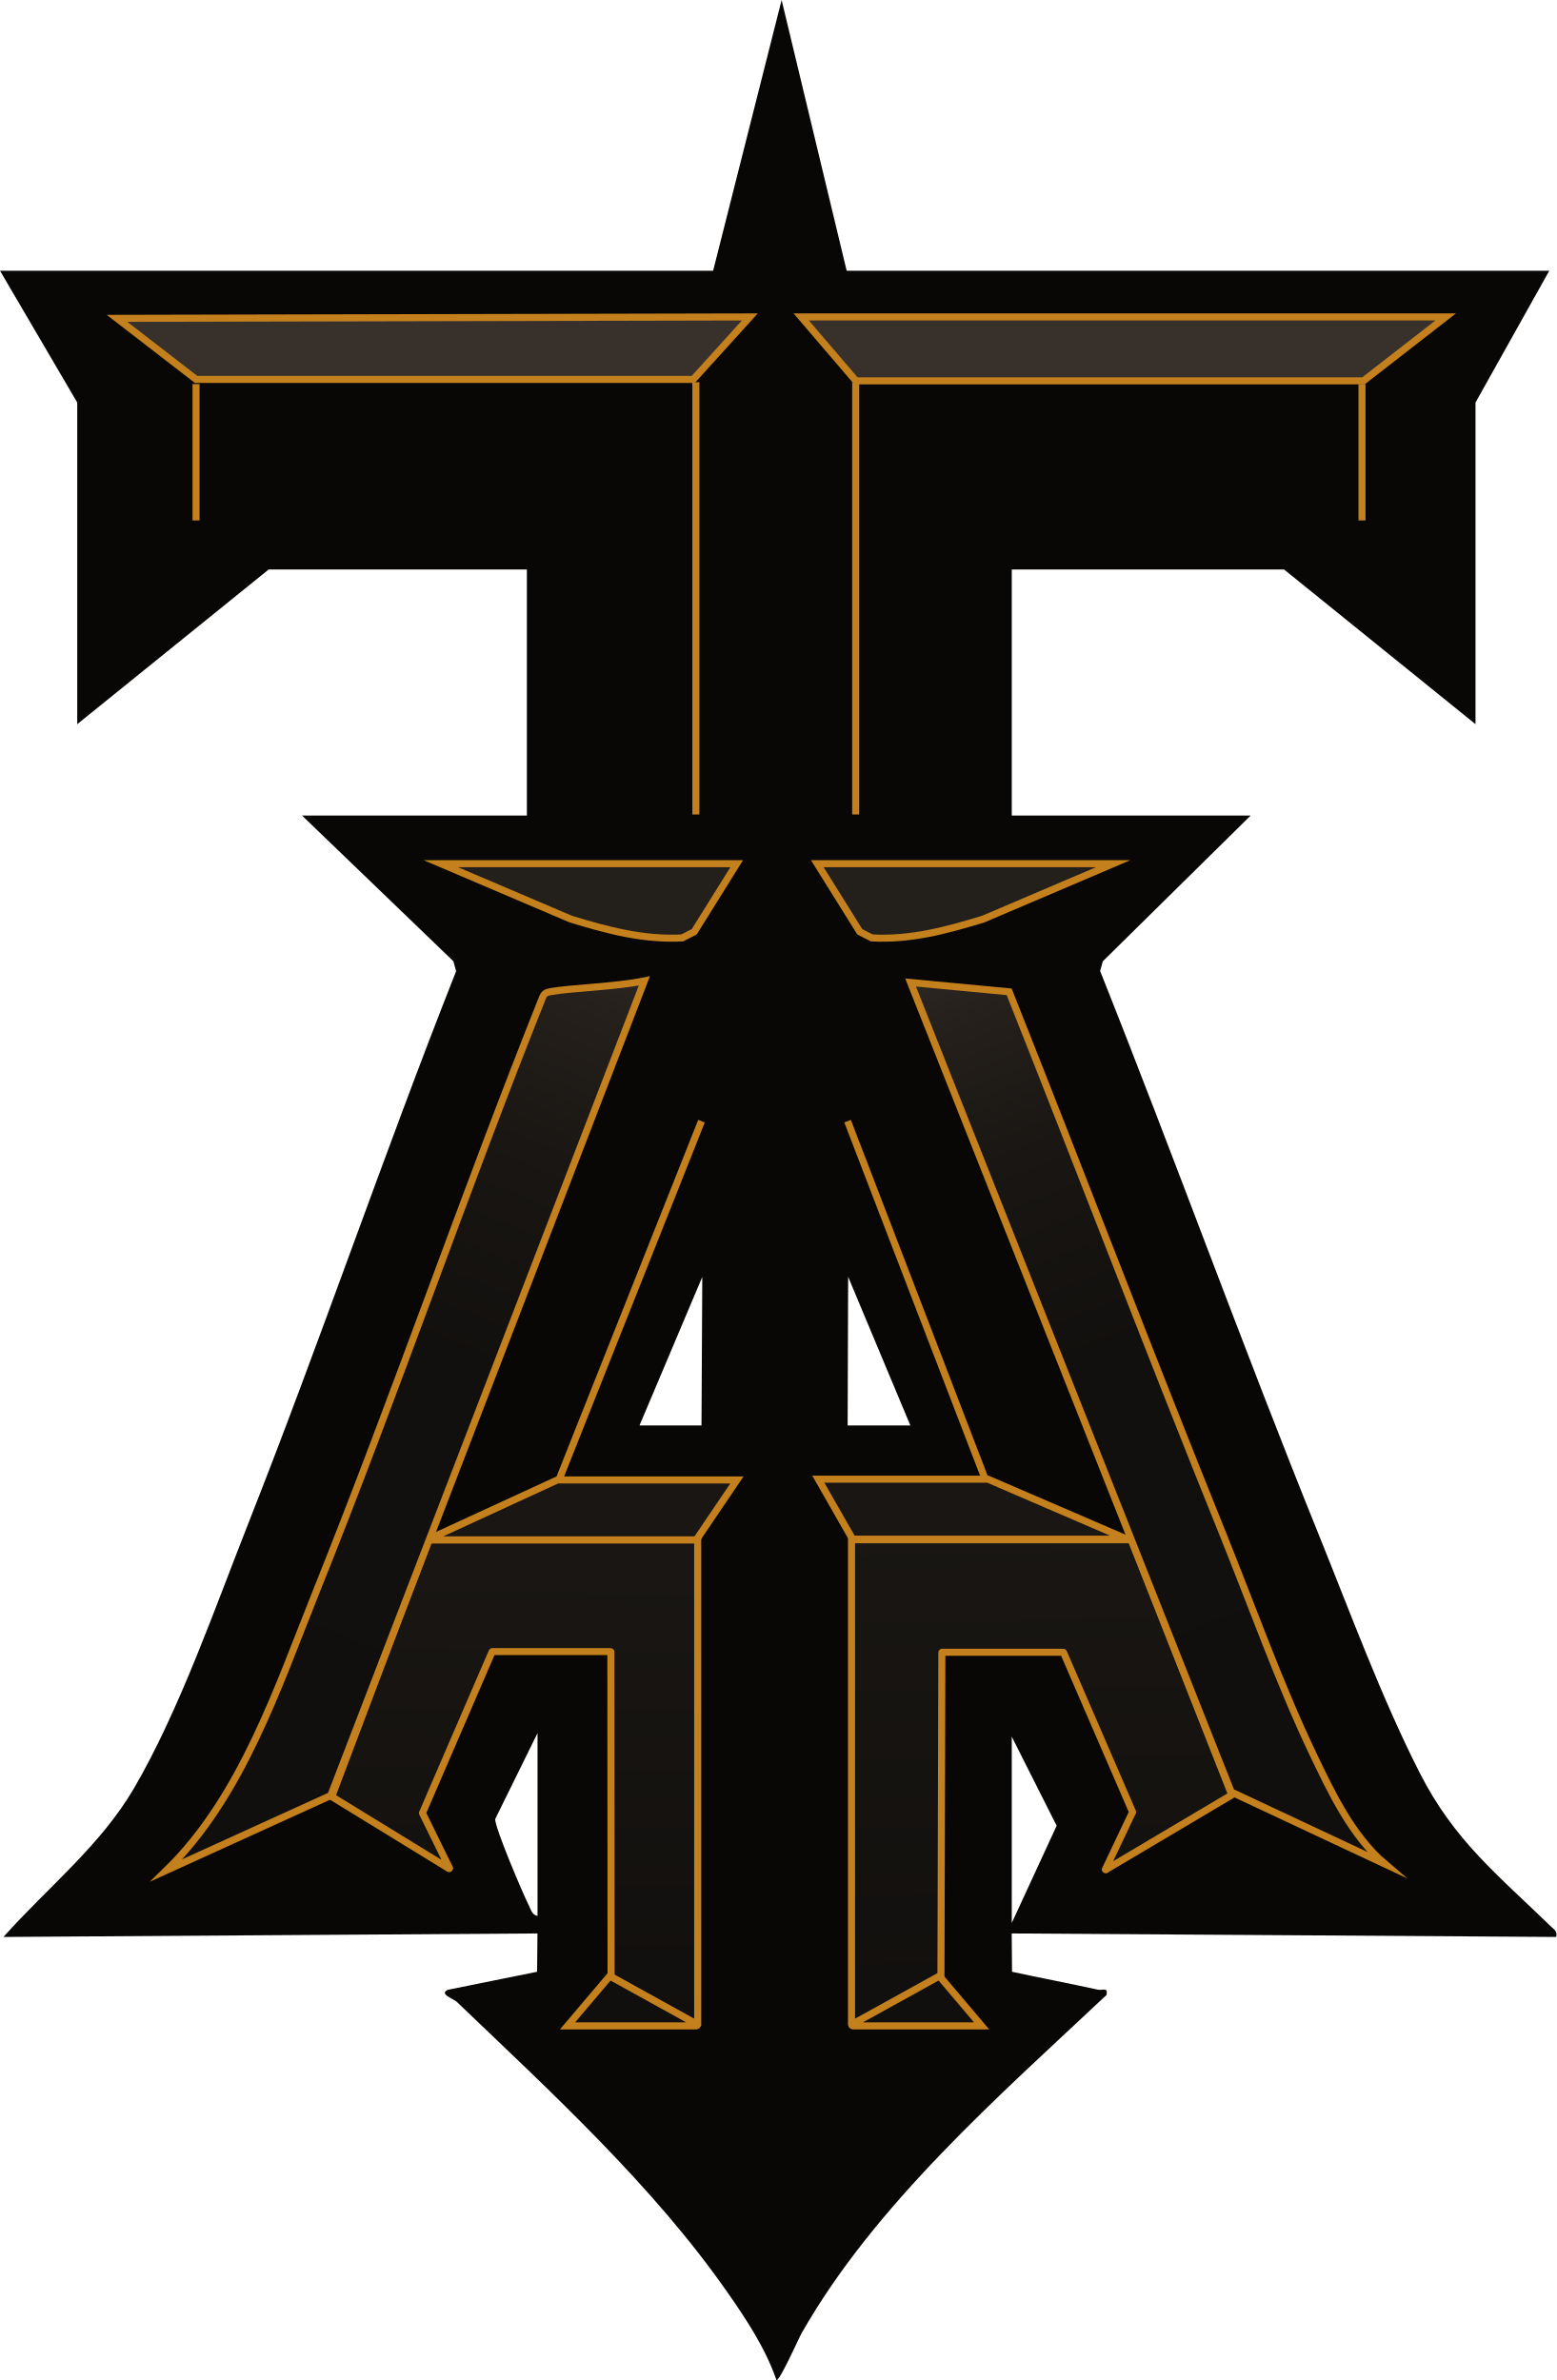
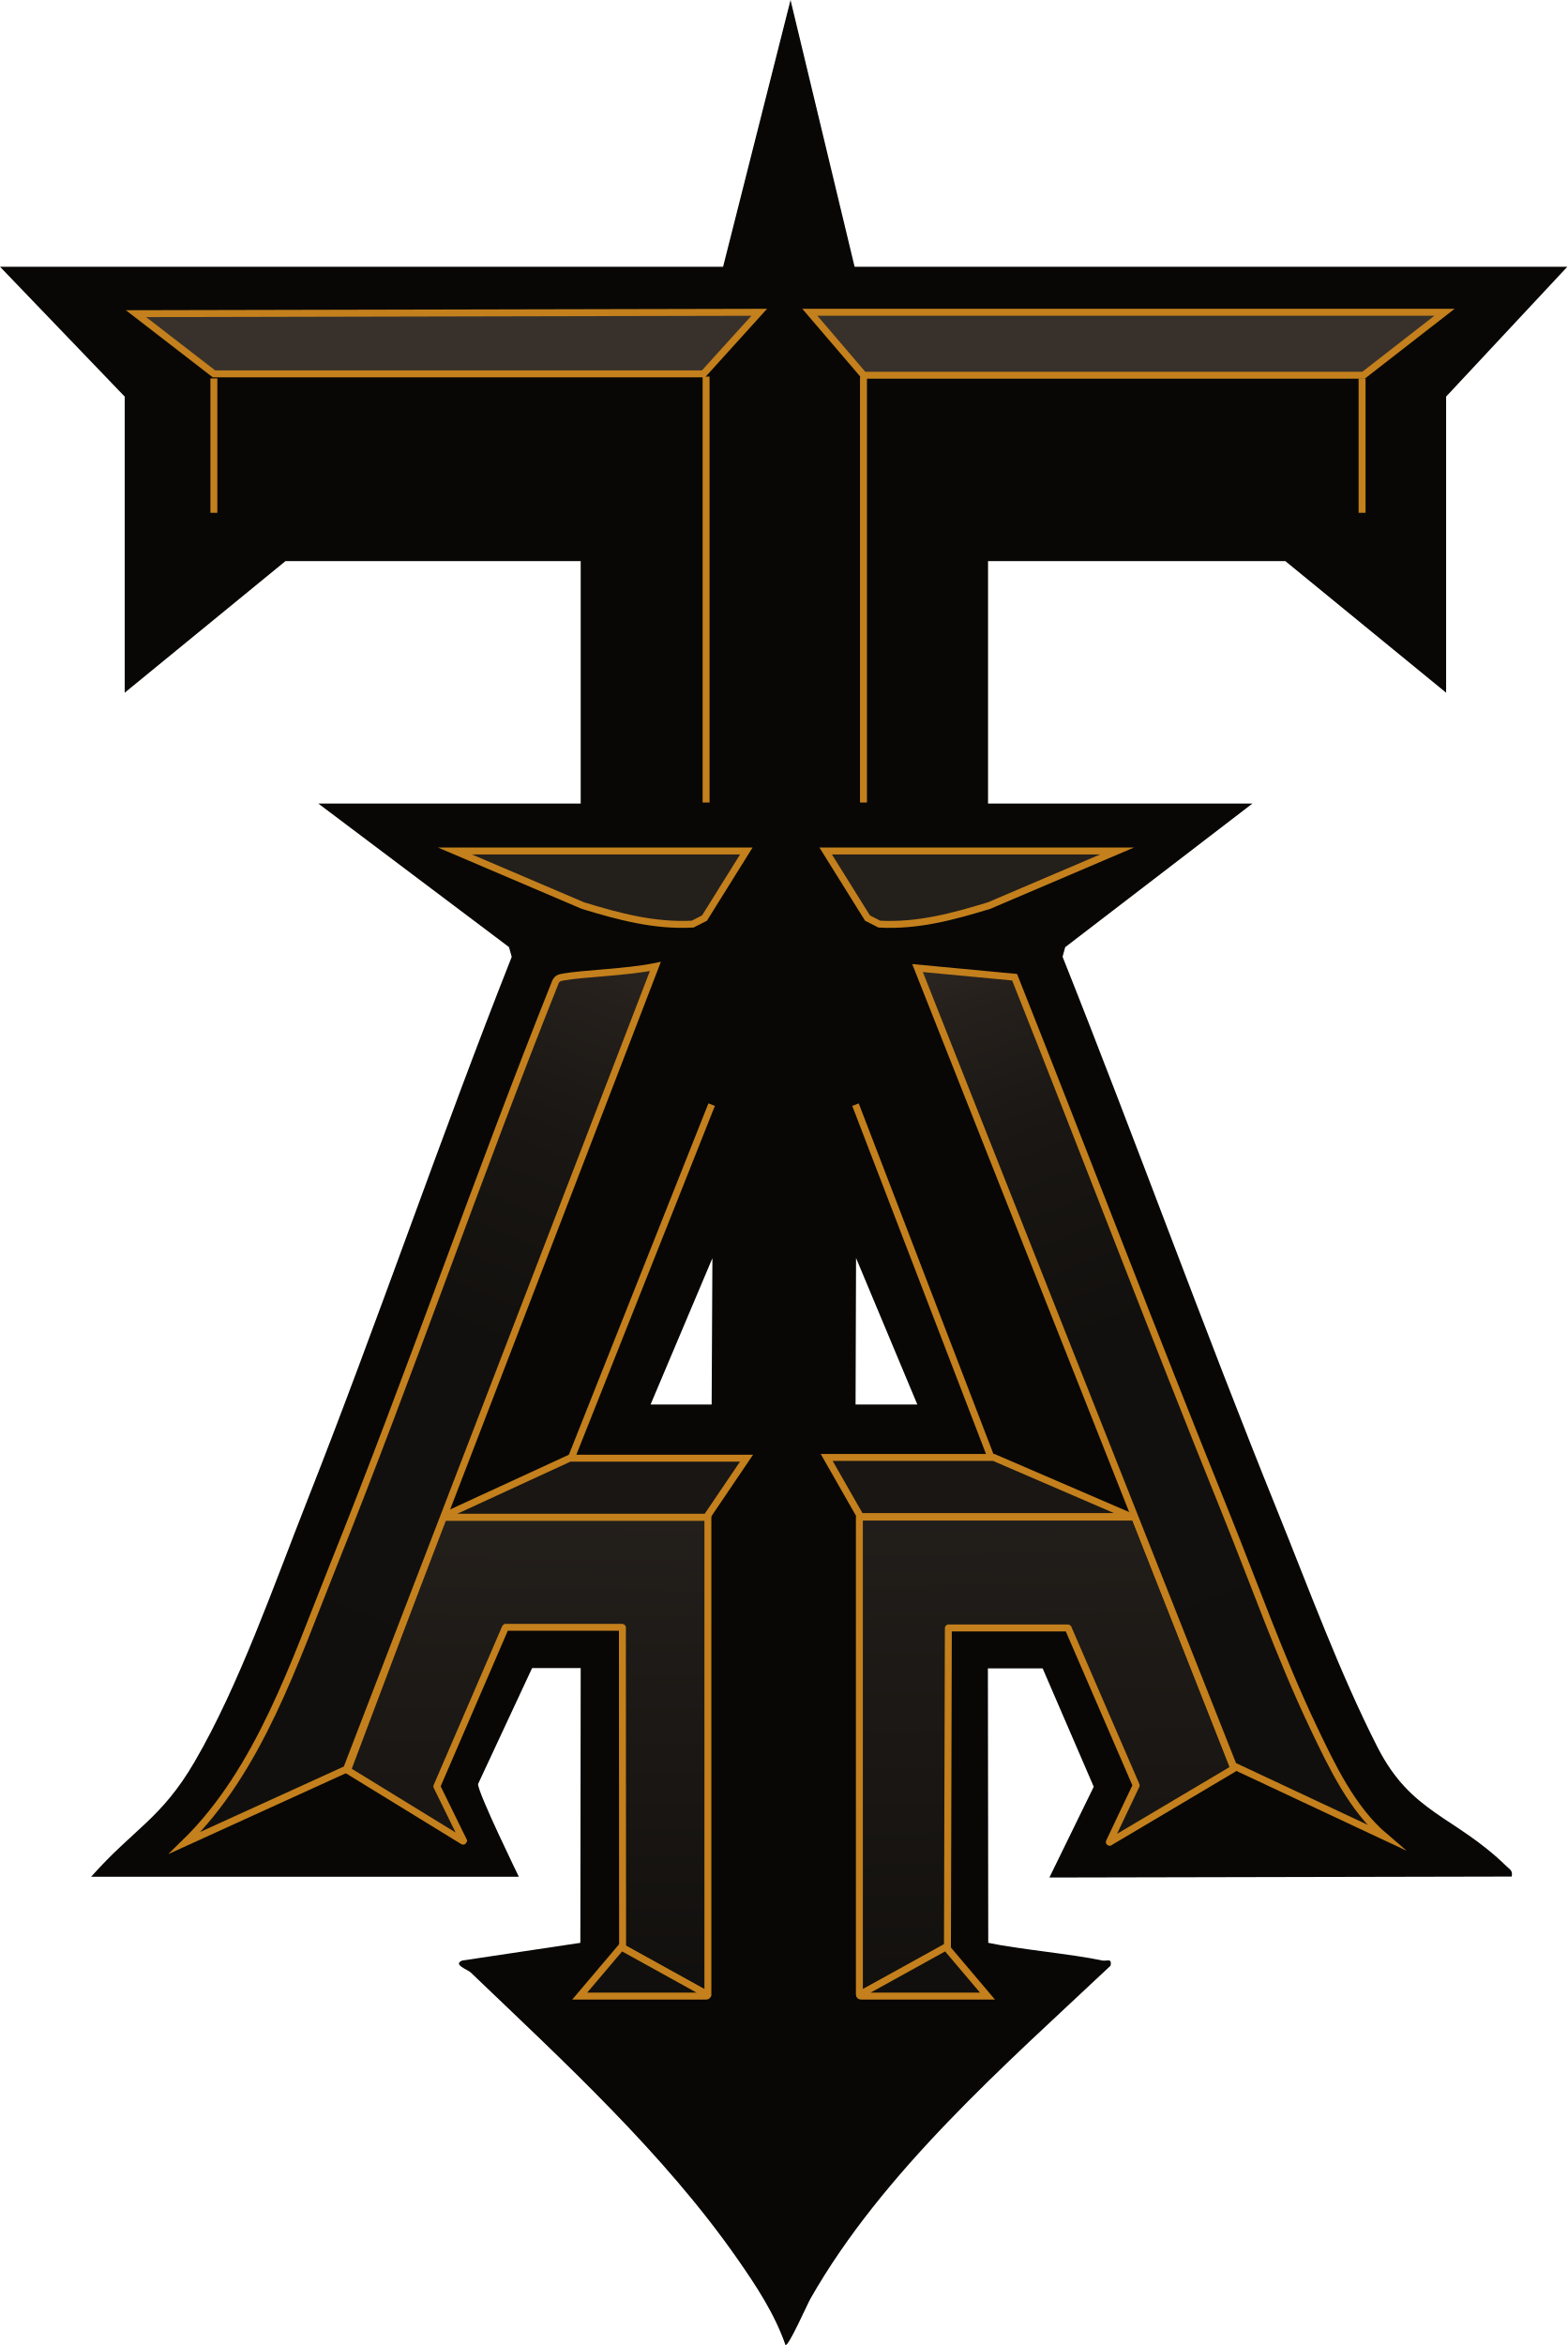
- <svg xmlns="http://www.w3.org/2000/svg" xmlns:xlink="http://www.w3.org/1999/xlink" id="b" viewBox="0 0 220.89 337.85">
+ <svg xmlns="http://www.w3.org/2000/svg" xmlns:xlink="http://www.w3.org/1999/xlink" id="b" viewBox="0 0 225.85 337.85">
  <defs>
-     <linearGradient id="d" x1="148.18" y1="292.85" x2="145.29" y2="118.9" gradientUnits="userSpaceOnUse">
+     <linearGradient id="d" x1="151.18" y1="292.85" x2="148.29" y2="118.9" gradientUnits="userSpaceOnUse">
      <stop offset="0" stop-color="#110f0d" />
-       <stop offset="1" stop-color="#231f1b" />
+       <stop offset="1" stop-color="#38312b" />
    </linearGradient>
-     <linearGradient id="e" x1="72.87" y1="288.33" x2="74.42" y2="138.89" xlink:href="#d" />
-     <linearGradient id="f" x1="188.45" y1="267.78" x2="133.39" y2="126.17" gradientUnits="userSpaceOnUse">
+     <linearGradient id="e" x1="75.87" y1="288.33" x2="77.42" y2="138.89" xlink:href="#d" />
+     <linearGradient id="f" x1="191.45" y1="267.78" x2="136.39" y2="126.17" gradientUnits="userSpaceOnUse">
      <stop offset="0" stop-color="#110f0d" />
      <stop offset=".54" stop-color="#12100e" />
      <stop offset=".74" stop-color="#191613" />
      <stop offset=".88" stop-color="#25201c" />
      <stop offset=".99" stop-color="#362f29" />
      <stop offset="1" stop-color="#38312b" />
    </linearGradient>
-     <linearGradient id="g" x1="30.92" y1="270.88" x2="90.4" y2="124.9" xlink:href="#f" />
+     <linearGradient id="g" x1="33.92" y1="270.88" x2="93.4" y2="124.9" xlink:href="#f" />
  </defs>
  <g id="c">
-     <path d="M101.2,38.43L110.92,0l9.23,38.43h99.71l-10.47,18.71v45.66l-27.17-21.96h-38.64v34.93h33.9l-20.98,20.69-.38,1.38c10.57,26.51,20.26,53.39,30.96,79.85,4.5,11.13,8.98,23.34,14.4,33.99,4.92,9.66,11.11,14.49,18.61,21.79.49.47.94.65.75,1.49l-77.27-.5.05,5.44c4.05.88,8.13,1.65,12.18,2.54.69.15,1.45-.43,1.23.75-15.2,14.3-32.86,29.69-43.27,48.01-.43.76-3.17,6.95-3.58,6.64-1.56-4.48-4.19-8.48-6.88-12.34-10.61-15.24-25.11-28.53-38.49-41.34-.44-.42-2.63-1.13-1.21-1.71l12.62-2.55.05-5.44-75.78.5c6.23-7,13.75-12.93,18.53-21.12,6.41-10.97,11.52-25.68,16.24-37.64,10.24-25.95,19.21-52.4,29.47-78.34l-.39-1.41-21.48-20.68h31.91v-34.93h-36.64l-27.17,21.96v-45.66L0,38.43h101.2ZM99.55,202.36l.11-21.09-8.91,21.08h8.8ZM120.36,181.27l-.07,21.08h8.9l-8.82-21.08ZM76.28,271.97v-25.95l-6.01,12.21c-.04,1.24,3.93,10.58,4.77,12.24.3.58.46,1.38,1.24,1.5ZM143.58,246.52v26.45l6.37-13.8-6.37-12.64Z" style="fill:#080706;" />
-     <path d="M160.54,218.59l14.25,36.18s0,.03-.01.04l-17.88,10.61s-.06-.01-.04-.04l3.86-8.14s0-.02,0-.03l-9.8-22.65s-.02-.02-.03-.02h-17.2s-.03.01-.03.03l-.13,46.03s0,.02-.02.03l-12.62,6.78s-.05,0-.05-.03v-68.78s.01-.03.03-.03h39.63s.02,0,.03.02Z" style="fill:url(#d); stroke:#c4801c; stroke-miterlimit:10;" />
-     <path d="M99.01,218.62v68.75s-.04.05-.07.04l-12.2-6.77s-.02-.02-.02-.04l-.03-46.11s-.02-.04-.04-.04h-16.78s-.03.01-.04.03l-9.87,22.87s0,.03,0,.04l3.83,7.81s-.03.08-.06.06l-16.62-10.2s-.03-.03-.02-.05l13.72-36.39s.02-.03.04-.03h38.11s.04.02.04.04Z" style="fill:url(#e); stroke:#c4801c; stroke-miterlimit:10;" />
-     <path d="M143.21,140.79c10.16,25.57,19.99,51.39,30.3,76.91,4.1,10.15,8.08,21.36,12.75,31.15,2.65,5.56,5.57,11.75,10.3,15.77l-21.84-10.24-45.5-114.91,13.99,1.32Z" style="fill:url(#f); stroke:#c4801c; stroke-miterlimit:10;" />
-     <path d="M91.44,139.24l-44.5,115.64-23.3,10.61c10.7-10.44,15.81-26.05,21.32-39.78,11.18-27.85,20.92-56.31,32.06-84.18.25-.61.66-.68,1.22-.78,2.73-.49,9.2-.68,13.2-1.51Z" style="fill:url(#g); stroke:#c4801c; stroke-miterlimit:10;" />
-     <path d="M80.54,287.58l5.99-7.07,12.35,6.83c.12.06.07.24-.06.24h-18.28Z" style="fill:#110f0d; stroke:#c4801c; stroke-miterlimit:10;" />
-     <path d="M139.3,287.58l-5.99-7.07-12.35,6.83c-.12.06-.07.24.06.24h18.28Z" style="fill:#110f0d; stroke:#c4801c; stroke-miterlimit:10;" />
-     <path d="M79.11,210.08h25.47l-5.76,8.51h-37.57c-.15,0-.19-.2-.06-.26l17.91-8.25Z" style="fill:#191613; stroke:#c4801c; stroke-miterlimit:10;" />
-     <path d="M140.2,209.98h-24.07s4.86,8.51,4.86,8.51h38.53c.09,0,.12-.13.03-.17l-19.34-8.34Z" style="fill:#191613; stroke:#c4801c; stroke-miterlimit:10;" />
-     <path d="M96.81,133.14c-5.51.29-10.59-1.08-15.81-2.67l-18.45-7.87h42l-6.03,9.67-1.71.87Z" style="fill:#231f1b; stroke:#c4801c; stroke-miterlimit:10;" />
-     <path d="M122.01,132.27l-6.03-9.67h42s-18.45,7.87-18.45,7.87c-5.22,1.59-10.29,2.97-15.81,2.67l-1.71-.87Z" style="fill:#231f1b; stroke:#c4801c; stroke-miterlimit:10;" />
-     <polygon points="16.6 45.19 27.83 53.86 98.38 53.86 106.41 44.99 16.6 45.19" style="fill:#38312b; isolation:isolate; stroke:#c4801c; stroke-miterlimit:10;" />
-     <polygon points="113.7 44.99 121.46 54.06 193.49 54.06 205.16 44.99 113.7 44.99" style="fill:#38312b; isolation:isolate; stroke:#c4801c; stroke-miterlimit:10;" />
-     <line x1="193.28" y1="54.52" x2="193.28" y2="73.88" style="fill:none; stroke:#c4801c; stroke-miterlimit:10;" />
-     <line x1="121.43" y1="54.26" x2="121.43" y2="115.62" style="fill:none; stroke:#c4801c; stroke-miterlimit:10;" />
-     <line x1="98.75" y1="54.26" x2="98.75" y2="115.62" style="fill:none; stroke:#c4801c; stroke-miterlimit:10;" />
-     <line x1="99.55" y1="159.15" x2="79.26" y2="210.23" style="fill:none; stroke:#c4801c; stroke-miterlimit:10;" />
-     <line x1="120.28" y1="159.15" x2="139.77" y2="209.87" style="fill:none; stroke:#c4801c; stroke-miterlimit:10;" />
-     <line x1="27.82" y1="54.52" x2="27.82" y2="73.88" style="fill:none; stroke:#c4801c; stroke-miterlimit:10;" />
+     <path d="M102.55,202.36l.11-21.09-8.91,21.08h8.8ZM123.36,181.27l-.07,21.08h8.9l-8.82-21.08ZM142.43,279.91c4.05.88,12.33,1.65,16.38,2.54.69.15,1.45-.43,1.23.75-15.2,14.3-32.86,29.69-43.27,48.01-.43.76-3.17,6.95-3.58,6.64-1.56-4.48-4.19-8.48-6.88-12.34-10.61-15.24-25.11-28.53-38.49-41.34-.44-.42-2.63-1.13-1.21-1.71l17.02-2.55.05-39.59h-7l-7.79,16.71c-.04,1.24,5.88,13.36,5.88,13.36H13.13c6.23-7,10.12-8.36,14.9-16.55,6.41-10.97,11.52-25.68,16.24-37.64,10.24-25.95,19.21-52.4,29.47-78.34l-.39-1.41-27.48-20.68h37.81v-34.93h-42.54l-23.17,18.96v-42.66L0,38.43h104.2L113.92,0l9.23,38.43h102.71l-17.47,18.71v42.66l-23.17-18.96h-42.84v34.93h38.1l-26.98,20.69-.38,1.38c10.57,26.51,20.26,53.39,30.96,79.85,4.5,11.13,8.98,23.34,14.4,33.99,4.92,9.66,11.11,9.89,18.61,17.19.49.47.94.65.75,1.49l-66.62.14,6.39-13.08-7.36-17.05h-7.89l.05,39.53Z" style="fill:#080706;" />
+     <path d="M163.54,218.59l14.25,36.18s0,.03-.01.04l-17.88,10.61s-.06-.01-.04-.04l3.86-8.14s0-.02,0-.03l-9.8-22.65s-.02-.02-.03-.02h-17.2s-.03.01-.03.03l-.13,46.03s0,.02-.02.03l-12.62,6.78s-.05,0-.05-.03v-68.78s.01-.03.03-.03h39.63s.02,0,.03.02Z" style="fill:url(#d); stroke:#c4801c; stroke-miterlimit:10;" />
+     <path d="M102.01,218.62v68.75s-.04.05-.07.04l-12.2-6.77s-.02-.02-.02-.04l-.03-46.11s-.02-.04-.04-.04h-16.78s-.03.01-.04.03l-9.87,22.87s0,.03,0,.04l3.83,7.81s-.03.08-.06.06l-16.62-10.2s-.03-.03-.02-.05l13.72-36.39s.02-.03.04-.03h38.11s.04.02.04.04Z" style="fill:url(#e); stroke:#c4801c; stroke-miterlimit:10;" />
+     <path d="M146.21,140.79c10.16,25.57,19.99,51.39,30.3,76.91,4.1,10.15,8.08,21.36,12.75,31.15,2.65,5.56,5.57,11.75,10.3,15.77l-21.84-10.24-45.5-114.91,13.99,1.32Z" style="fill:url(#f); stroke:#c4801c; stroke-miterlimit:10;" />
+     <path d="M94.44,139.24l-44.5,115.64-23.3,10.61c10.7-10.44,15.81-26.05,21.32-39.78,11.18-27.85,20.92-56.31,32.06-84.18.25-.61.66-.68,1.22-.78,2.73-.49,9.2-.68,13.2-1.51Z" style="fill:url(#g); stroke:#c4801c; stroke-miterlimit:10;" />
+     <path d="M83.54,287.58l5.99-7.07,12.35,6.83c.12.06.07.24-.06.24h-18.28Z" style="fill:#110f0d; stroke:#c4801c; stroke-miterlimit:10;" />
+     <path d="M142.3,287.58l-5.99-7.07-12.35,6.83c-.12.06-.07.24.06.24h18.28Z" style="fill:#110f0d; stroke:#c4801c; stroke-miterlimit:10;" />
+     <path d="M82.11,210.08h25.47l-5.76,8.51h-37.57c-.15,0-.19-.2-.06-.26l17.91-8.25Z" style="fill:#191613; stroke:#c4801c; stroke-miterlimit:10;" />
+     <path d="M143.2,209.98h-24.07s4.86,8.51,4.86,8.51h38.53c.09,0,.12-.13.03-.17l-19.34-8.34Z" style="fill:#191613; stroke:#c4801c; stroke-miterlimit:10;" />
+     <path d="M99.81,133.14c-5.51.29-10.59-1.08-15.81-2.67l-18.45-7.87h42l-6.03,9.67-1.71.87Z" style="fill:#231f1b; stroke:#c4801c; stroke-miterlimit:10;" />
+     <path d="M125.01,132.27l-6.03-9.67h42s-18.45,7.87-18.45,7.87c-5.22,1.59-10.29,2.97-15.81,2.67l-1.71-.87Z" style="fill:#231f1b; stroke:#c4801c; stroke-miterlimit:10;" />
+     <polygon points="19.6 45.19 30.83 53.86 101.38 53.86 109.41 44.99 19.6 45.19" style="fill:#38312b; isolation:isolate; stroke:#c4801c; stroke-miterlimit:10;" />
+     <polygon points="116.7 44.99 124.46 54.06 196.49 54.06 208.16 44.99 116.7 44.99" style="fill:#38312b; isolation:isolate; stroke:#c4801c; stroke-miterlimit:10;" />
+     <line x1="196.28" y1="54.52" x2="196.28" y2="73.88" style="fill:none; stroke:#c4801c; stroke-miterlimit:10;" />
+     <line x1="124.43" y1="54.26" x2="124.43" y2="115.62" style="fill:none; stroke:#c4801c; stroke-miterlimit:10;" />
+     <line x1="101.75" y1="54.26" x2="101.75" y2="115.62" style="fill:none; stroke:#c4801c; stroke-miterlimit:10;" />
+     <line x1="102.55" y1="159.15" x2="82.26" y2="210.23" style="fill:none; stroke:#c4801c; stroke-miterlimit:10;" />
+     <line x1="123.28" y1="159.15" x2="142.77" y2="209.87" style="fill:none; stroke:#c4801c; stroke-miterlimit:10;" />
+     <line x1="30.82" y1="54.52" x2="30.82" y2="73.88" style="fill:none; stroke:#c4801c; stroke-miterlimit:10;" />
  </g>
</svg>
